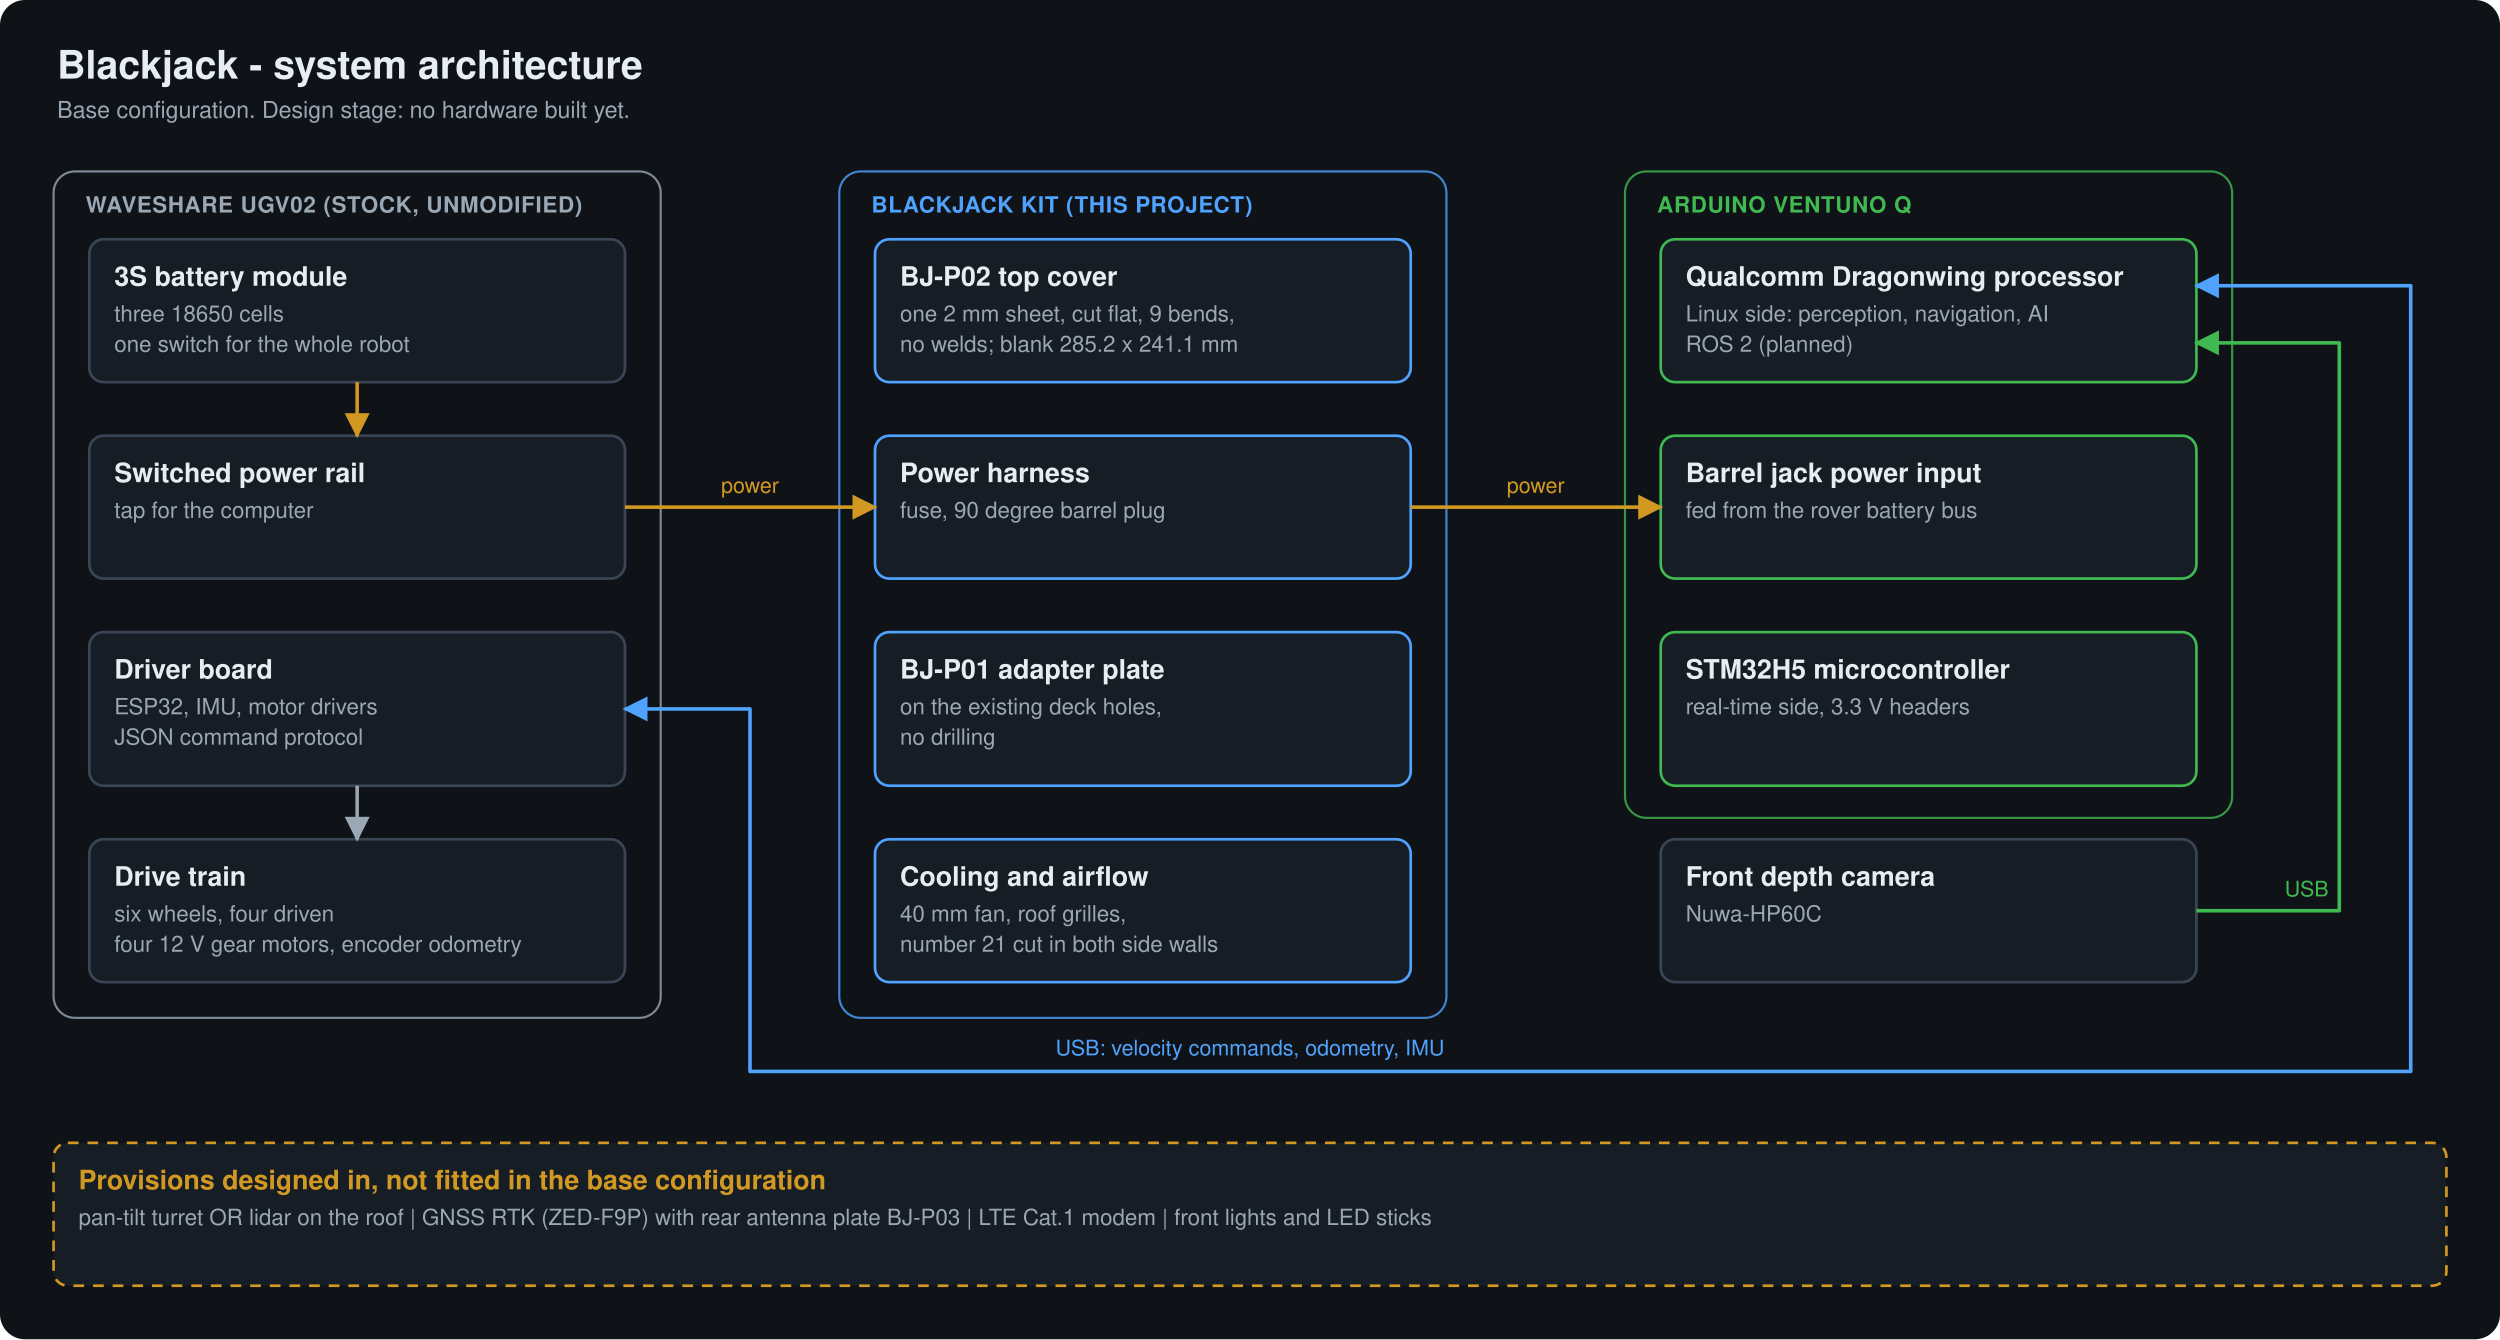
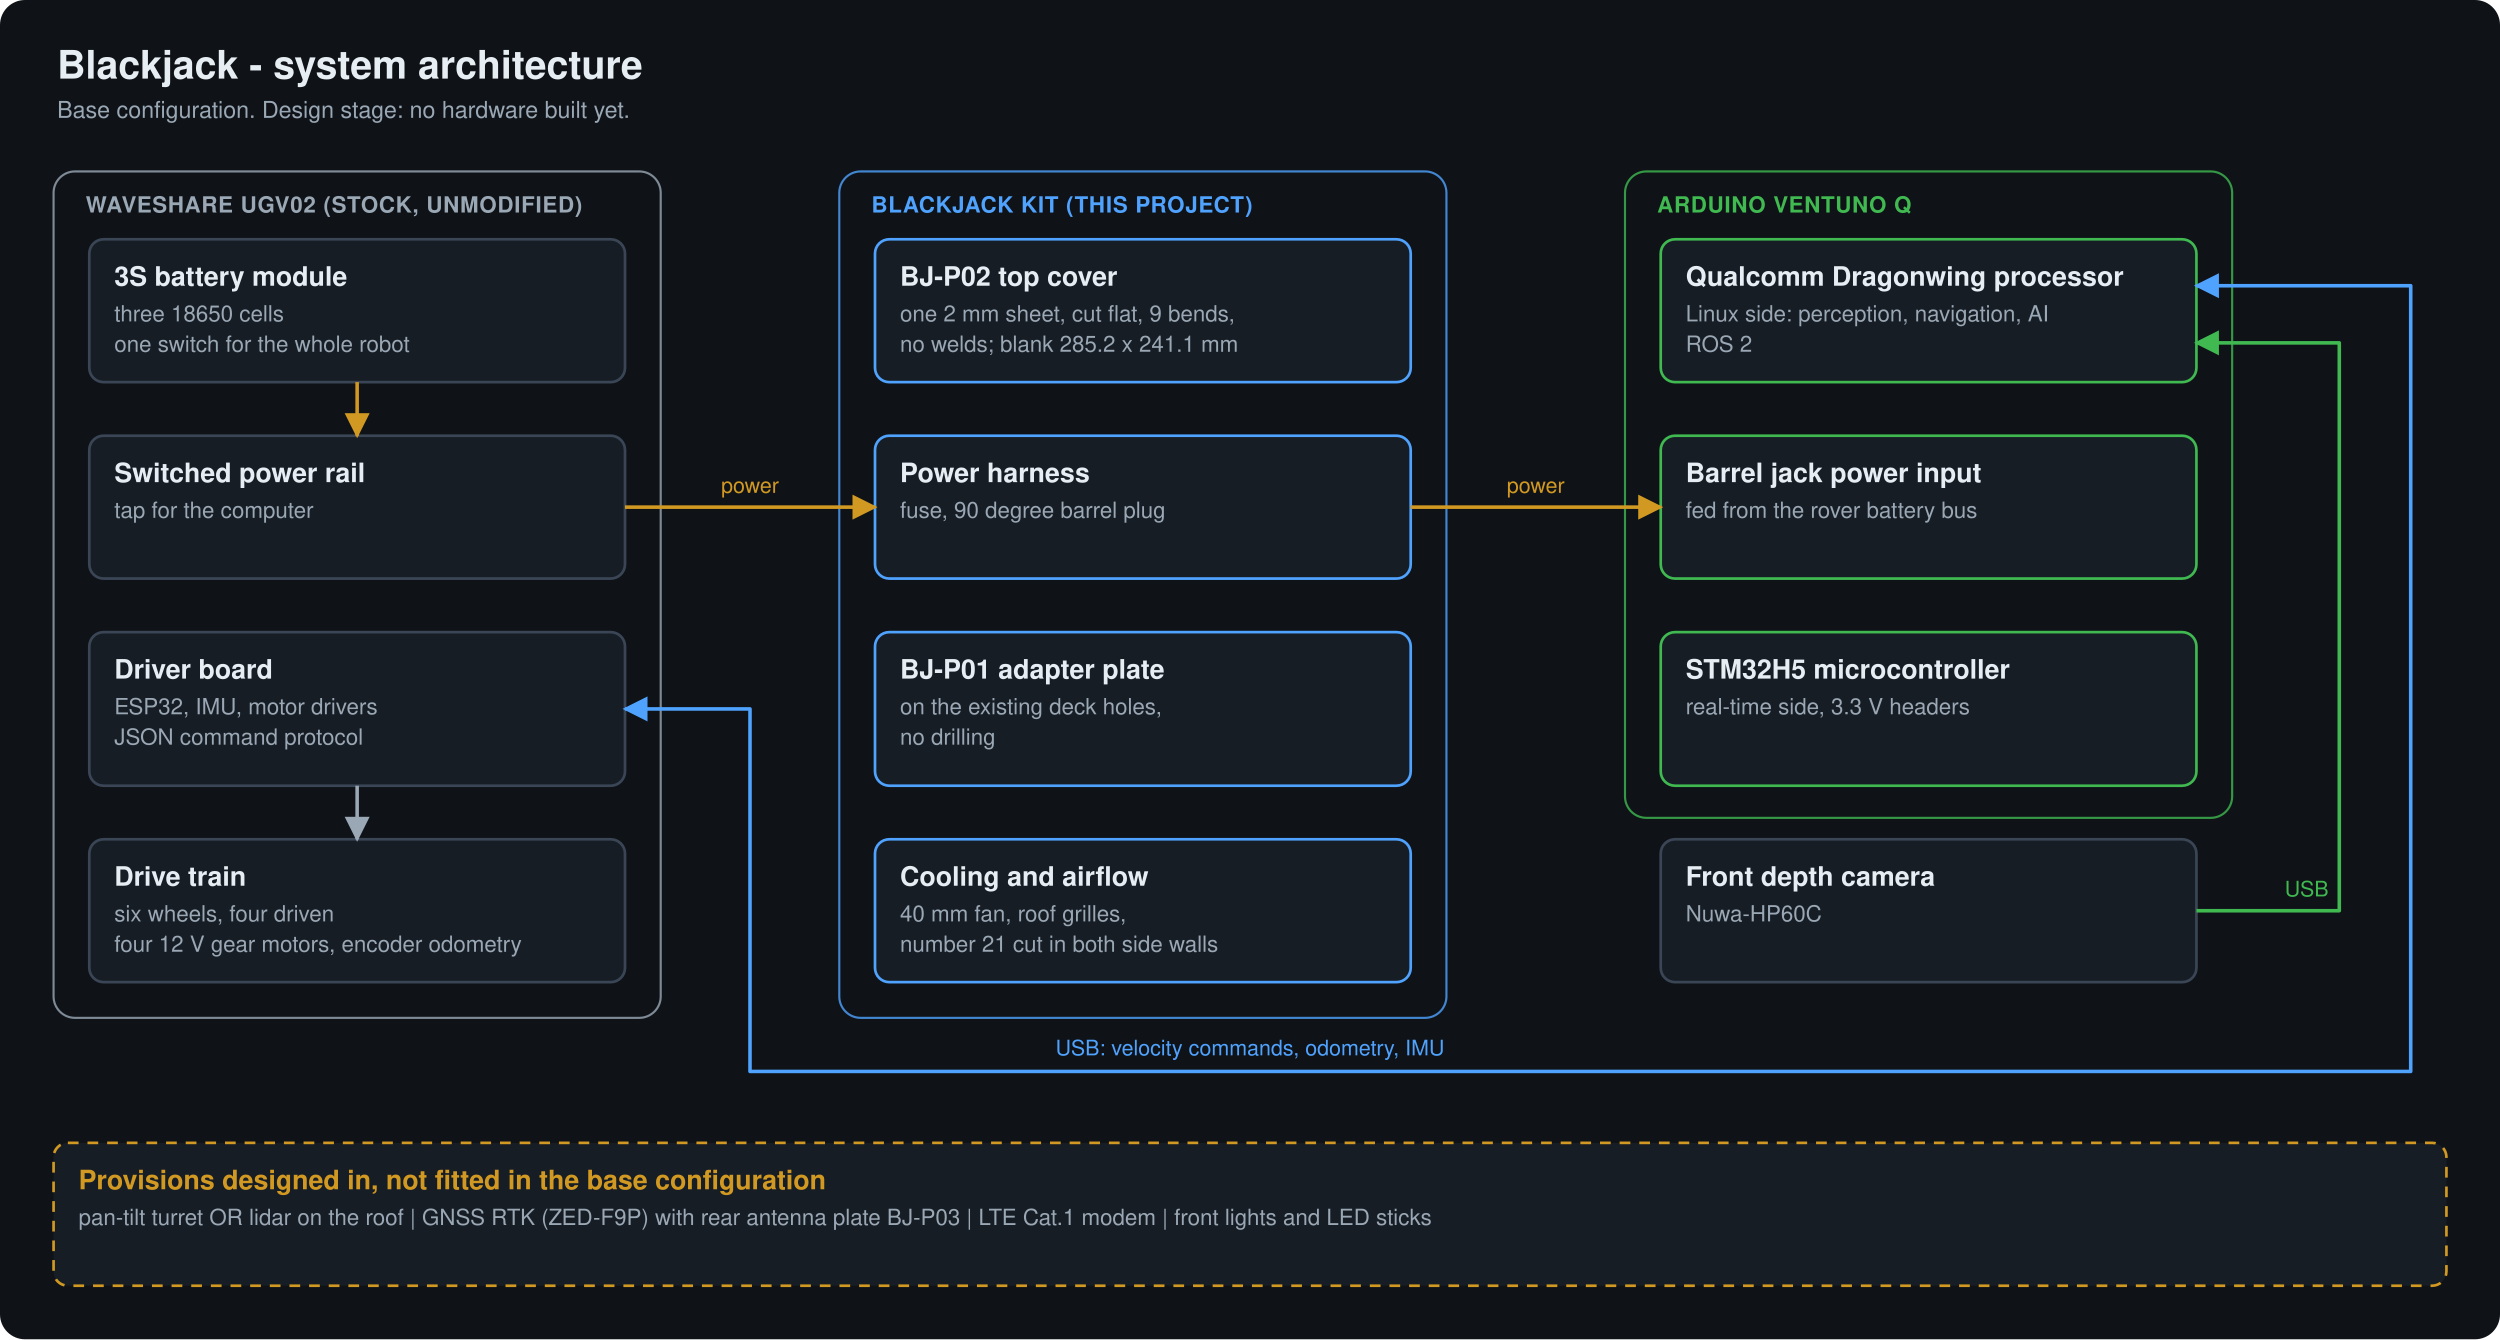
<svg xmlns="http://www.w3.org/2000/svg" viewBox="0 0 1400 750" width="1400" height="750" role="img" aria-label="Blackjack system architecture">
  <defs>
    <marker id="a4fa3ff" viewBox="0 0 10 10" refX="9" refY="5" markerWidth="7" markerHeight="7" orient="auto">
      <path d="M0 0 L10 5 L0 10 z" fill="#4fa3ff" />
    </marker>
    <marker id="b4fa3ff" viewBox="0 0 10 10" refX="1" refY="5" markerWidth="7" markerHeight="7" orient="auto">
      <path d="M10 0 L0 5 L10 10 z" fill="#4fa3ff" />
    </marker>
    <marker id="a3fb950" viewBox="0 0 10 10" refX="9" refY="5" markerWidth="7" markerHeight="7" orient="auto">
      <path d="M0 0 L10 5 L0 10 z" fill="#3fb950" />
    </marker>
    <marker id="b3fb950" viewBox="0 0 10 10" refX="1" refY="5" markerWidth="7" markerHeight="7" orient="auto">
      <path d="M10 0 L0 5 L10 10 z" fill="#3fb950" />
    </marker>
    <marker id="ad29922" viewBox="0 0 10 10" refX="9" refY="5" markerWidth="7" markerHeight="7" orient="auto">
      <path d="M0 0 L10 5 L0 10 z" fill="#d29922" />
    </marker>
    <marker id="bd29922" viewBox="0 0 10 10" refX="1" refY="5" markerWidth="7" markerHeight="7" orient="auto">
      <path d="M10 0 L0 5 L10 10 z" fill="#d29922" />
    </marker>
    <marker id="a9aa7b4" viewBox="0 0 10 10" refX="9" refY="5" markerWidth="7" markerHeight="7" orient="auto">
      <path d="M0 0 L10 5 L0 10 z" fill="#9aa7b4" />
    </marker>
    <marker id="b9aa7b4" viewBox="0 0 10 10" refX="1" refY="5" markerWidth="7" markerHeight="7" orient="auto">
      <path d="M10 0 L0 5 L10 10 z" fill="#9aa7b4" />
    </marker>
  </defs>
  <rect width="1400" height="750" rx="14" fill="#0f1318" />
  <text x="32" y="44" font-family="-apple-system,Segoe UI,Helvetica,Arial,sans-serif" font-size="22" font-weight="700" fill="#e6edf3">Blackjack - system architecture</text>
  <text x="32" y="66" font-family="-apple-system,Segoe UI,Helvetica,Arial,sans-serif" font-size="13" fill="#9aa7b4">Base configuration. Design stage: no hardware built yet.</text>
  <rect x="30" y="96" width="340" height="474" rx="12" fill="none" stroke="#9aa7b4" stroke-width="1.2" opacity="0.8" />
  <text x="48" y="119" font-family="-apple-system,Segoe UI,Helvetica,Arial,sans-serif" font-size="12.5" font-weight="700" fill="#9aa7b4" letter-spacing="0.4">WAVESHARE UGV02 (STOCK, UNMODIFIED)</text>
  <rect x="470" y="96" width="340" height="474" rx="12" fill="none" stroke="#4fa3ff" stroke-width="1.2" opacity="0.8" />
  <text x="488" y="119" font-family="-apple-system,Segoe UI,Helvetica,Arial,sans-serif" font-size="12.5" font-weight="700" fill="#4fa3ff" letter-spacing="0.4">BLACKJACK KIT (THIS PROJECT)</text>
  <rect x="910" y="96" width="340" height="362" rx="12" fill="none" stroke="#3fb950" stroke-width="1.2" opacity="0.8" />
  <text x="928" y="119" font-family="-apple-system,Segoe UI,Helvetica,Arial,sans-serif" font-size="12.5" font-weight="700" fill="#3fb950" letter-spacing="0.4">ARDUINO VENTUNO Q</text>
  <rect x="50" y="134" width="300" height="80" rx="8" fill="#171d25" stroke="#3a4656" stroke-width="1.5" />
  <text x="64" y="160" font-family="-apple-system,Segoe UI,Helvetica,Arial,sans-serif" font-size="15" font-weight="600" fill="#e6edf3">3S battery module</text>
  <text x="64" y="180" font-family="-apple-system,Segoe UI,Helvetica,Arial,sans-serif" font-size="12.5" fill="#9aa7b4">three 18650 cells</text>
  <text x="64" y="197" font-family="-apple-system,Segoe UI,Helvetica,Arial,sans-serif" font-size="12.5" fill="#9aa7b4">one switch for the whole robot</text>
  <rect x="50" y="244" width="300" height="80" rx="8" fill="#171d25" stroke="#3a4656" stroke-width="1.5" />
  <text x="64" y="270" font-family="-apple-system,Segoe UI,Helvetica,Arial,sans-serif" font-size="15" font-weight="600" fill="#e6edf3">Switched power rail</text>
  <text x="64" y="290" font-family="-apple-system,Segoe UI,Helvetica,Arial,sans-serif" font-size="12.5" fill="#9aa7b4">tap for the computer</text>
  <rect x="50" y="354" width="300" height="86" rx="8" fill="#171d25" stroke="#3a4656" stroke-width="1.5" />
  <text x="64" y="380" font-family="-apple-system,Segoe UI,Helvetica,Arial,sans-serif" font-size="15" font-weight="600" fill="#e6edf3">Driver board</text>
  <text x="64" y="400" font-family="-apple-system,Segoe UI,Helvetica,Arial,sans-serif" font-size="12.5" fill="#9aa7b4">ESP32, IMU, motor drivers</text>
  <text x="64" y="417" font-family="-apple-system,Segoe UI,Helvetica,Arial,sans-serif" font-size="12.5" fill="#9aa7b4">JSON command protocol</text>
  <rect x="50" y="470" width="300" height="80" rx="8" fill="#171d25" stroke="#3a4656" stroke-width="1.5" />
  <text x="64" y="496" font-family="-apple-system,Segoe UI,Helvetica,Arial,sans-serif" font-size="15" font-weight="600" fill="#e6edf3">Drive train</text>
  <text x="64" y="516" font-family="-apple-system,Segoe UI,Helvetica,Arial,sans-serif" font-size="12.5" fill="#9aa7b4">six wheels, four driven</text>
  <text x="64" y="533" font-family="-apple-system,Segoe UI,Helvetica,Arial,sans-serif" font-size="12.5" fill="#9aa7b4">four 12 V gear motors, encoder odometry</text>
  <rect x="490" y="134" width="300" height="80" rx="8" fill="#171d25" stroke="#4fa3ff" stroke-width="1.5" />
  <text x="504" y="160" font-family="-apple-system,Segoe UI,Helvetica,Arial,sans-serif" font-size="15" font-weight="600" fill="#e6edf3">BJ-P02 top cover</text>
  <text x="504" y="180" font-family="-apple-system,Segoe UI,Helvetica,Arial,sans-serif" font-size="12.5" fill="#9aa7b4">one 2 mm sheet, cut flat, 9 bends,</text>
  <text x="504" y="197" font-family="-apple-system,Segoe UI,Helvetica,Arial,sans-serif" font-size="12.5" fill="#9aa7b4">no welds; blank 285.2 x 241.1 mm</text>
  <rect x="490" y="244" width="300" height="80" rx="8" fill="#171d25" stroke="#4fa3ff" stroke-width="1.5" />
  <text x="504" y="270" font-family="-apple-system,Segoe UI,Helvetica,Arial,sans-serif" font-size="15" font-weight="600" fill="#e6edf3">Power harness</text>
  <text x="504" y="290" font-family="-apple-system,Segoe UI,Helvetica,Arial,sans-serif" font-size="12.5" fill="#9aa7b4">fuse, 90 degree barrel plug</text>
  <rect x="490" y="354" width="300" height="86" rx="8" fill="#171d25" stroke="#4fa3ff" stroke-width="1.5" />
  <text x="504" y="380" font-family="-apple-system,Segoe UI,Helvetica,Arial,sans-serif" font-size="15" font-weight="600" fill="#e6edf3">BJ-P01 adapter plate</text>
  <text x="504" y="400" font-family="-apple-system,Segoe UI,Helvetica,Arial,sans-serif" font-size="12.5" fill="#9aa7b4">on the existing deck holes,</text>
  <text x="504" y="417" font-family="-apple-system,Segoe UI,Helvetica,Arial,sans-serif" font-size="12.5" fill="#9aa7b4">no drilling</text>
  <rect x="490" y="470" width="300" height="80" rx="8" fill="#171d25" stroke="#4fa3ff" stroke-width="1.5" />
  <text x="504" y="496" font-family="-apple-system,Segoe UI,Helvetica,Arial,sans-serif" font-size="15" font-weight="600" fill="#e6edf3">Cooling and airflow</text>
  <text x="504" y="516" font-family="-apple-system,Segoe UI,Helvetica,Arial,sans-serif" font-size="12.5" fill="#9aa7b4">40 mm fan, roof grilles,</text>
  <text x="504" y="533" font-family="-apple-system,Segoe UI,Helvetica,Arial,sans-serif" font-size="12.5" fill="#9aa7b4">number 21 cut in both side walls</text>
  <rect x="930" y="134" width="300" height="80" rx="8" fill="#171d25" stroke="#3fb950" stroke-width="1.5" />
  <text x="944" y="160" font-family="-apple-system,Segoe UI,Helvetica,Arial,sans-serif" font-size="15" font-weight="600" fill="#e6edf3">Qualcomm Dragonwing processor</text>
  <text x="944" y="180" font-family="-apple-system,Segoe UI,Helvetica,Arial,sans-serif" font-size="12.5" fill="#9aa7b4">Linux side: perception, navigation, AI</text>
-   <text x="944" y="197" font-family="-apple-system,Segoe UI,Helvetica,Arial,sans-serif" font-size="12.5" fill="#9aa7b4">ROS 2 (planned)</text>
+   <text x="944" y="197" font-family="-apple-system,Segoe UI,Helvetica,Arial,sans-serif" font-size="12.5" fill="#9aa7b4">ROS 2</text>
  <rect x="930" y="244" width="300" height="80" rx="8" fill="#171d25" stroke="#3fb950" stroke-width="1.5" />
  <text x="944" y="270" font-family="-apple-system,Segoe UI,Helvetica,Arial,sans-serif" font-size="15" font-weight="600" fill="#e6edf3">Barrel jack power input</text>
  <text x="944" y="290" font-family="-apple-system,Segoe UI,Helvetica,Arial,sans-serif" font-size="12.5" fill="#9aa7b4">fed from the rover battery bus</text>
  <rect x="930" y="354" width="300" height="86" rx="8" fill="#171d25" stroke="#3fb950" stroke-width="1.5" />
  <text x="944" y="380" font-family="-apple-system,Segoe UI,Helvetica,Arial,sans-serif" font-size="15" font-weight="600" fill="#e6edf3">STM32H5 microcontroller</text>
  <text x="944" y="400" font-family="-apple-system,Segoe UI,Helvetica,Arial,sans-serif" font-size="12.5" fill="#9aa7b4">real-time side, 3.3 V headers</text>
  <rect x="930" y="470" width="300" height="80" rx="8" fill="#171d25" stroke="#3a4656" stroke-width="1.5" />
  <text x="944" y="496" font-family="-apple-system,Segoe UI,Helvetica,Arial,sans-serif" font-size="15" font-weight="600" fill="#e6edf3">Front depth camera</text>
  <text x="944" y="516" font-family="-apple-system,Segoe UI,Helvetica,Arial,sans-serif" font-size="12.5" fill="#9aa7b4">Nuwa-HP60C</text>
  <path d="M200 214 L200 244" fill="none" stroke="#d29922" stroke-width="2" stroke-linejoin="round" marker-end="url(#ad29922)" />
  <path d="M350 284 L490 284" fill="none" stroke="#d29922" stroke-width="2" stroke-linejoin="round" marker-end="url(#ad29922)" />
  <text x="420" y="276" font-family="-apple-system,Segoe UI,Helvetica,Arial,sans-serif" font-size="12" fill="#d29922" text-anchor="middle">power</text>
  <path d="M790 284 L930 284" fill="none" stroke="#d29922" stroke-width="2" stroke-linejoin="round" marker-end="url(#ad29922)" />
  <text x="860" y="276" font-family="-apple-system,Segoe UI,Helvetica,Arial,sans-serif" font-size="12" fill="#d29922" text-anchor="middle">power</text>
  <path d="M200 440 L200 470" fill="none" stroke="#9aa7b4" stroke-width="2" stroke-linejoin="round" marker-end="url(#a9aa7b4)" />
  <path d="M350 397 L420 397 L420 600 L1350 600 L1350 160 L1230 160" fill="none" stroke="#4fa3ff" stroke-width="2" stroke-linejoin="round" marker-end="url(#a4fa3ff)" marker-start="url(#b4fa3ff)" />
  <text x="700" y="591" font-family="-apple-system,Segoe UI,Helvetica,Arial,sans-serif" font-size="12" fill="#4fa3ff" text-anchor="middle">USB: velocity commands, odometry, IMU</text>
  <path d="M1230 510 L1310 510 L1310 192 L1230 192" fill="none" stroke="#3fb950" stroke-width="2" stroke-linejoin="round" marker-end="url(#a3fb950)" />
  <text x="1304" y="502" font-family="-apple-system,Segoe UI,Helvetica,Arial,sans-serif" font-size="12" fill="#3fb950" text-anchor="end">USB</text>
  <rect x="30" y="640" width="1340" height="80" rx="8" fill="#171d25" stroke="#d29922" stroke-width="1.5" stroke-dasharray="6 5" />
  <text x="44" y="666" font-family="-apple-system,Segoe UI,Helvetica,Arial,sans-serif" font-size="15" font-weight="600" fill="#d29922">Provisions designed in, not fitted in the base configuration</text>
  <text x="44" y="686" font-family="-apple-system,Segoe UI,Helvetica,Arial,sans-serif" font-size="12.5" fill="#9aa7b4">pan-tilt turret OR lidar on the roof    |    GNSS RTK (ZED-F9P) with rear antenna plate BJ-P03    |    LTE Cat.1 modem    |    front lights and LED sticks</text>
</svg>
